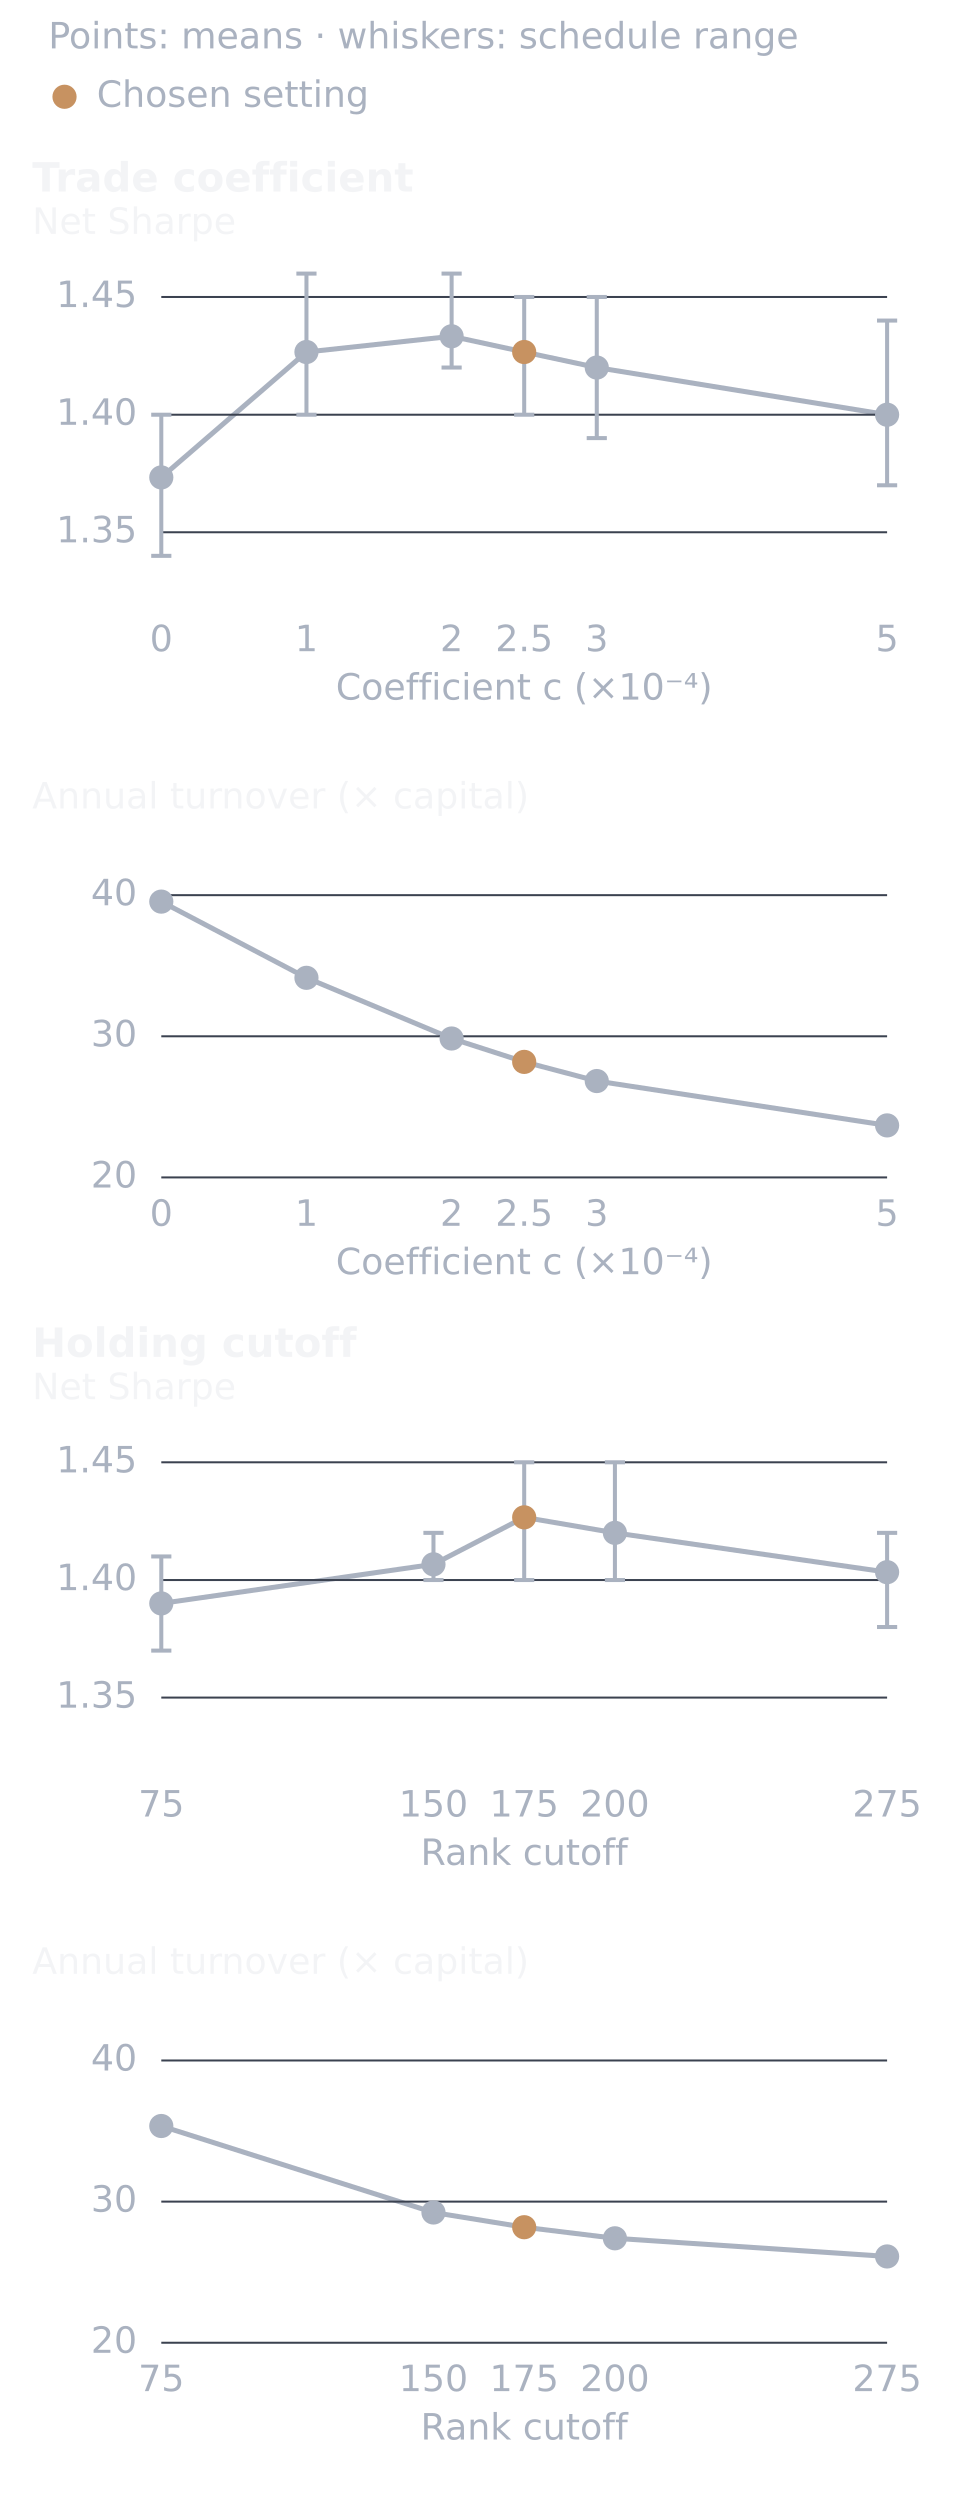
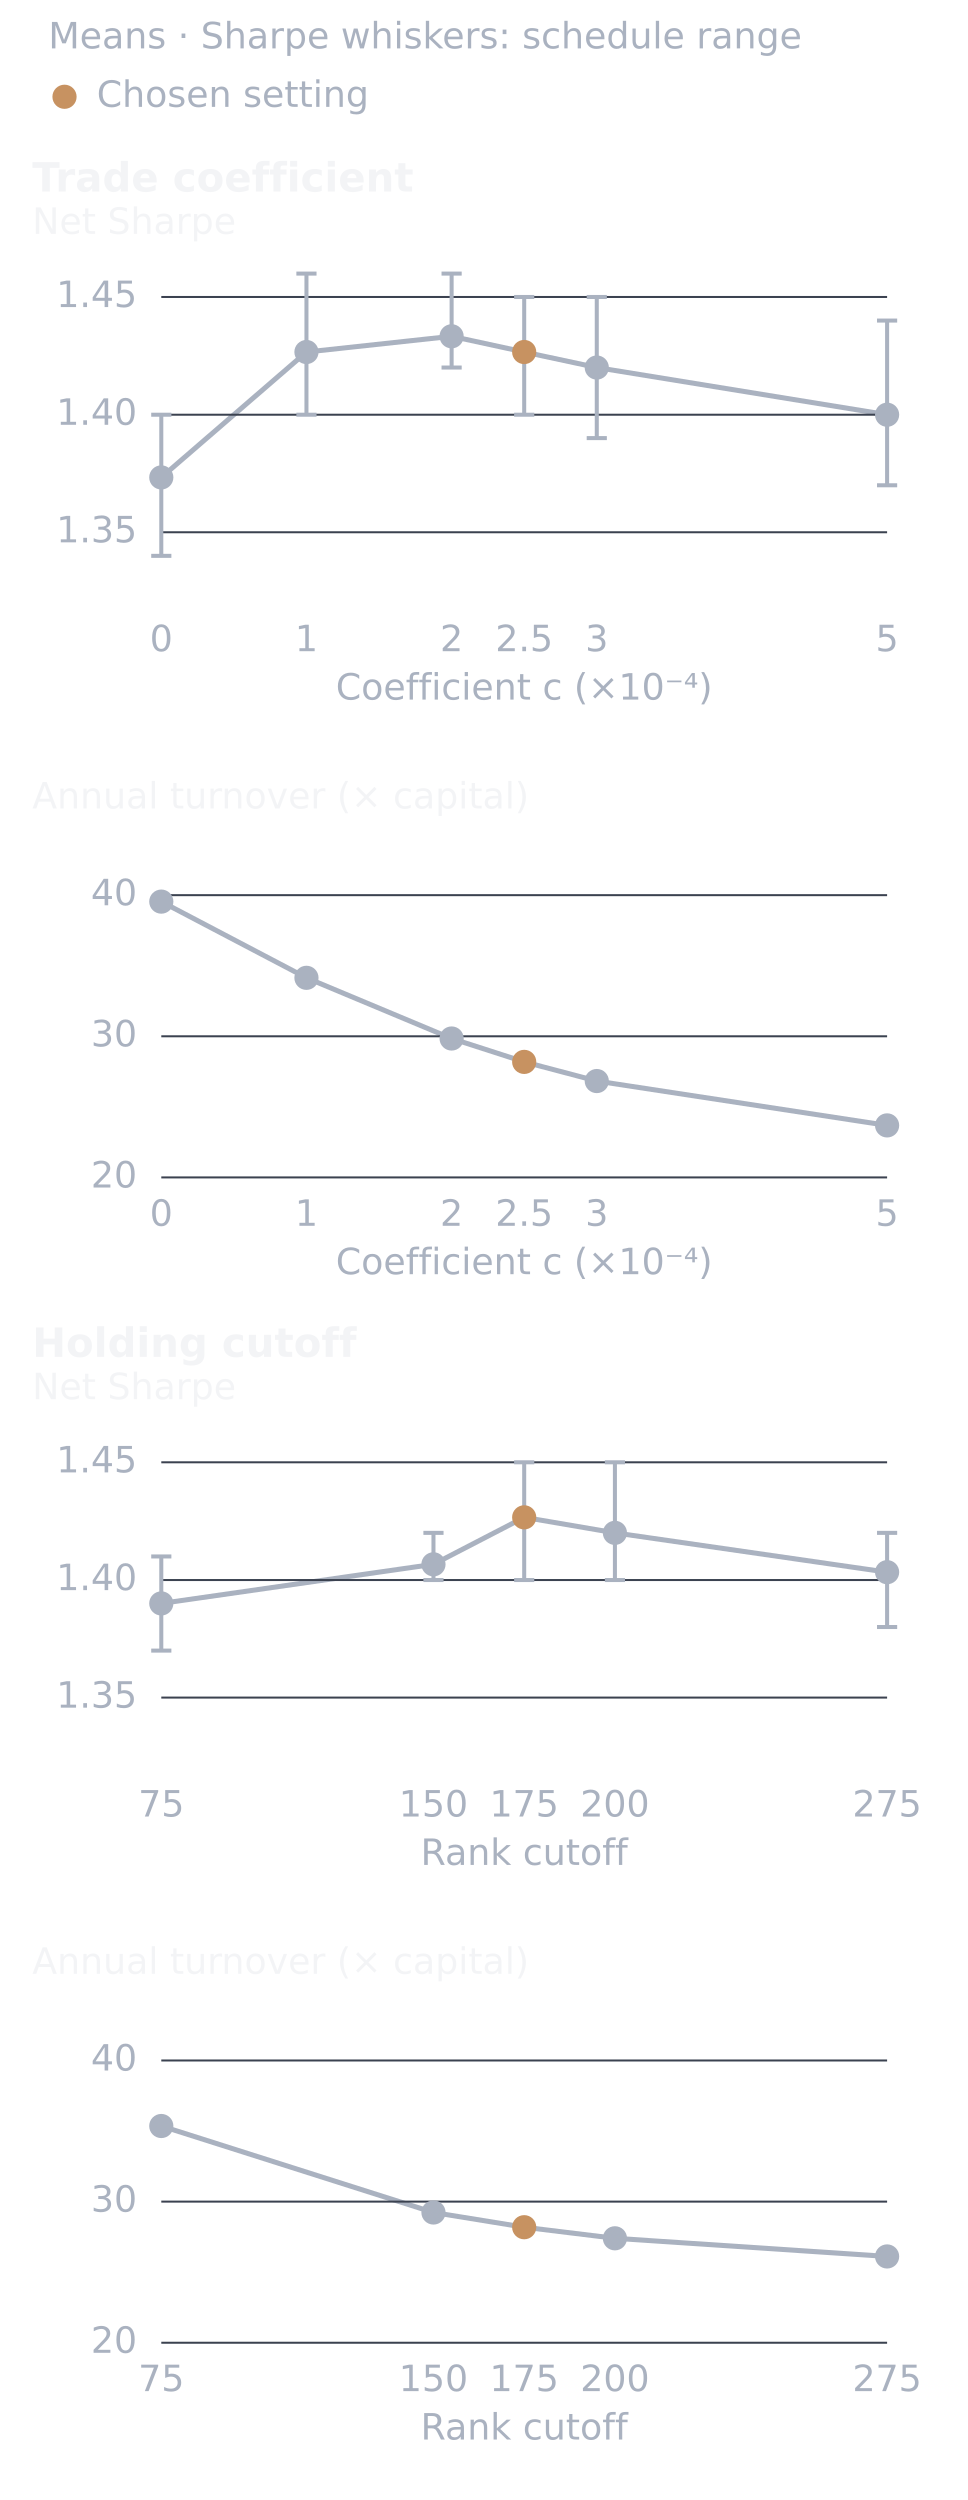
<svg xmlns="http://www.w3.org/2000/svg" width="480" height="1240" viewBox="0 0 480 1240" role="img" aria-labelledby="title desc">
  <g font-family="DejaVu Sans, sans-serif">
-     <text x="24.0" y="24.0" fill="#AAB2C0" font-size="18" font-weight="400" text-anchor="start">Points: means · whiskers: schedule range</text>
+     <text x="24.0" y="24.0" fill="#AAB2C0" font-size="18" font-weight="400" text-anchor="start">Means · Sharpe whiskers: schedule range</text>
    <circle cx="32" cy="48" r="6" fill="#C79261" />
    <text x="48.0" y="53.0" fill="#AAB2C0" font-size="18" font-weight="400" text-anchor="start">Chosen setting</text>
    <text x="16.0" y="95.0" fill="#F3F4F6" font-size="20" font-weight="600" text-anchor="start">Trade coefficient</text>
    <path d="M80.0,236.8 L152.0,174.6 L224.0,166.8 L260.0,174.6 L296.0,182.3 L440.0,205.7" fill="none" stroke="#AAB2C0" stroke-width="2.5" stroke-linecap="round" stroke-linejoin="round" />
    <text x="16.0" y="116.0" fill="#F3F4F6" font-size="18" font-weight="400" text-anchor="start">Net Sharpe</text>
    <line x1="80.0" y1="264.0" x2="440.0" y2="264.0" stroke="#3B4250" stroke-width="1" />
    <text x="68.0" y="269.0" fill="#AAB2C0" font-size="18" font-weight="400" text-anchor="end">1.35</text>
    <line x1="80.0" y1="205.7" x2="440.0" y2="205.7" stroke="#3B4250" stroke-width="1" />
    <text x="68.0" y="210.7" fill="#AAB2C0" font-size="18" font-weight="400" text-anchor="end">1.40</text>
    <line x1="80.0" y1="147.3" x2="440.0" y2="147.3" stroke="#3B4250" stroke-width="1" />
    <text x="68.0" y="152.3" fill="#AAB2C0" font-size="18" font-weight="400" text-anchor="end">1.45</text>
    <line x1="80.0" y1="275.7" x2="80.0" y2="205.7" stroke="#AAB2C0" stroke-width="2" />
    <line x1="75.0" y1="275.7" x2="85.0" y2="275.7" stroke="#AAB2C0" stroke-width="2" />
    <line x1="75.0" y1="205.7" x2="85.0" y2="205.7" stroke="#AAB2C0" stroke-width="2" />
    <circle cx="80.0" cy="236.8" r="6" fill="#AAB2C0" />
    <text x="80.0" y="323.0" fill="#AAB2C0" font-size="18" font-weight="400" text-anchor="middle">0</text>
    <line x1="152.0" y1="205.7" x2="152.0" y2="135.7" stroke="#AAB2C0" stroke-width="2" />
    <line x1="147.0" y1="205.7" x2="157.0" y2="205.7" stroke="#AAB2C0" stroke-width="2" />
    <line x1="147.0" y1="135.7" x2="157.0" y2="135.7" stroke="#AAB2C0" stroke-width="2" />
    <circle cx="152.0" cy="174.6" r="6" fill="#AAB2C0" />
    <text x="152.0" y="323.0" fill="#AAB2C0" font-size="18" font-weight="400" text-anchor="middle">1</text>
    <line x1="224.0" y1="182.3" x2="224.0" y2="135.7" stroke="#AAB2C0" stroke-width="2" />
    <line x1="219.0" y1="182.3" x2="229.0" y2="182.3" stroke="#AAB2C0" stroke-width="2" />
    <line x1="219.0" y1="135.7" x2="229.0" y2="135.7" stroke="#AAB2C0" stroke-width="2" />
    <circle cx="224.0" cy="166.8" r="6" fill="#AAB2C0" />
    <text x="224.0" y="323.0" fill="#AAB2C0" font-size="18" font-weight="400" text-anchor="middle">2</text>
    <line x1="260.0" y1="205.7" x2="260.0" y2="147.3" stroke="#AAB2C0" stroke-width="2" />
    <line x1="255.0" y1="205.7" x2="265.0" y2="205.7" stroke="#AAB2C0" stroke-width="2" />
    <line x1="255.0" y1="147.3" x2="265.0" y2="147.3" stroke="#AAB2C0" stroke-width="2" />
    <circle cx="260.0" cy="174.6" r="6" fill="#C79261" />
    <text x="260.0" y="323.0" fill="#AAB2C0" font-size="18" font-weight="400" text-anchor="middle">2.5</text>
    <line x1="296.0" y1="217.3" x2="296.0" y2="147.3" stroke="#AAB2C0" stroke-width="2" />
    <line x1="291.0" y1="217.3" x2="301.0" y2="217.3" stroke="#AAB2C0" stroke-width="2" />
    <line x1="291.0" y1="147.3" x2="301.0" y2="147.3" stroke="#AAB2C0" stroke-width="2" />
    <circle cx="296.0" cy="182.3" r="6" fill="#AAB2C0" />
    <text x="296.0" y="323.0" fill="#AAB2C0" font-size="18" font-weight="400" text-anchor="middle">3</text>
    <line x1="440.0" y1="240.7" x2="440.0" y2="159.0" stroke="#AAB2C0" stroke-width="2" />
    <line x1="435.0" y1="240.7" x2="445.0" y2="240.7" stroke="#AAB2C0" stroke-width="2" />
    <line x1="435.0" y1="159.0" x2="445.0" y2="159.0" stroke="#AAB2C0" stroke-width="2" />
    <circle cx="440.0" cy="205.7" r="6" fill="#AAB2C0" />
    <text x="440.0" y="323.0" fill="#AAB2C0" font-size="18" font-weight="400" text-anchor="middle">5</text>
    <text x="260.0" y="347.0" fill="#AAB2C0" font-size="18" font-weight="400" text-anchor="middle">Coefficient c (×10⁻⁴)</text>
    <text x="16.0" y="673.0" fill="#F3F4F6" font-size="20" font-weight="600" text-anchor="start">Holding cutoff</text>
    <path d="M80.0,795.3 L215.0,775.9 L260.0,752.6 L305.0,760.3 L440.0,779.8" fill="none" stroke="#AAB2C0" stroke-width="2.5" stroke-linecap="round" stroke-linejoin="round" />
    <text x="16.0" y="694.0" fill="#F3F4F6" font-size="18" font-weight="400" text-anchor="start">Net Sharpe</text>
    <line x1="80.0" y1="842.0" x2="440.0" y2="842.0" stroke="#3B4250" stroke-width="1" />
    <text x="68.0" y="847.0" fill="#AAB2C0" font-size="18" font-weight="400" text-anchor="end">1.35</text>
    <line x1="80.0" y1="783.7" x2="440.0" y2="783.7" stroke="#3B4250" stroke-width="1" />
    <text x="68.0" y="788.7" fill="#AAB2C0" font-size="18" font-weight="400" text-anchor="end">1.40</text>
    <line x1="80.0" y1="725.3" x2="440.0" y2="725.3" stroke="#3B4250" stroke-width="1" />
    <text x="68.0" y="730.3" fill="#AAB2C0" font-size="18" font-weight="400" text-anchor="end">1.45</text>
    <line x1="80.0" y1="818.7" x2="80.0" y2="772.0" stroke="#AAB2C0" stroke-width="2" />
    <line x1="75.0" y1="818.7" x2="85.0" y2="818.7" stroke="#AAB2C0" stroke-width="2" />
    <line x1="75.0" y1="772.0" x2="85.0" y2="772.0" stroke="#AAB2C0" stroke-width="2" />
    <circle cx="80.0" cy="795.3" r="6" fill="#AAB2C0" />
    <text x="80.0" y="901.0" fill="#AAB2C0" font-size="18" font-weight="400" text-anchor="middle">75</text>
    <line x1="215.0" y1="783.7" x2="215.0" y2="760.3" stroke="#AAB2C0" stroke-width="2" />
    <line x1="210.0" y1="783.7" x2="220.0" y2="783.7" stroke="#AAB2C0" stroke-width="2" />
    <line x1="210.0" y1="760.3" x2="220.0" y2="760.3" stroke="#AAB2C0" stroke-width="2" />
    <circle cx="215.0" cy="775.9" r="6" fill="#AAB2C0" />
    <text x="215.0" y="901.0" fill="#AAB2C0" font-size="18" font-weight="400" text-anchor="middle">150</text>
    <line x1="260.0" y1="783.7" x2="260.0" y2="725.3" stroke="#AAB2C0" stroke-width="2" />
    <line x1="255.0" y1="783.7" x2="265.0" y2="783.7" stroke="#AAB2C0" stroke-width="2" />
    <line x1="255.0" y1="725.3" x2="265.0" y2="725.3" stroke="#AAB2C0" stroke-width="2" />
    <circle cx="260.0" cy="752.6" r="6" fill="#C79261" />
    <text x="260.0" y="901.0" fill="#AAB2C0" font-size="18" font-weight="400" text-anchor="middle">175</text>
    <line x1="305.0" y1="783.7" x2="305.0" y2="725.3" stroke="#AAB2C0" stroke-width="2" />
    <line x1="300.0" y1="783.7" x2="310.0" y2="783.7" stroke="#AAB2C0" stroke-width="2" />
    <line x1="300.0" y1="725.3" x2="310.0" y2="725.3" stroke="#AAB2C0" stroke-width="2" />
    <circle cx="305.0" cy="760.3" r="6" fill="#AAB2C0" />
    <text x="305.0" y="901.0" fill="#AAB2C0" font-size="18" font-weight="400" text-anchor="middle">200</text>
    <line x1="440.0" y1="807.0" x2="440.0" y2="760.3" stroke="#AAB2C0" stroke-width="2" />
    <line x1="435.0" y1="807.0" x2="445.0" y2="807.0" stroke="#AAB2C0" stroke-width="2" />
    <line x1="435.0" y1="760.3" x2="445.0" y2="760.3" stroke="#AAB2C0" stroke-width="2" />
    <circle cx="440.0" cy="779.8" r="6" fill="#AAB2C0" />
    <text x="440.0" y="901.0" fill="#AAB2C0" font-size="18" font-weight="400" text-anchor="middle">275</text>
    <text x="260.0" y="925.0" fill="#AAB2C0" font-size="18" font-weight="400" text-anchor="middle">Rank cutoff</text>
    <text x="16.0" y="401.0" fill="#F3F4F6" font-size="18" font-weight="400" text-anchor="start">Annual turnover (× capital)</text>
    <path d="M80.0,447.2 L152.0,485.0 L224.0,515.1 L260.0,526.7 L296.0,536.2 L440.0,558.2" fill="none" stroke="#AAB2C0" stroke-width="2.5" stroke-linecap="round" stroke-linejoin="round" />
    <line x1="80.0" y1="584.0" x2="440.0" y2="584.0" stroke="#3B4250" stroke-width="1" />
    <text x="68.0" y="589.0" fill="#AAB2C0" font-size="18" font-weight="400" text-anchor="end">20</text>
    <line x1="80.0" y1="514.0" x2="440.0" y2="514.0" stroke="#3B4250" stroke-width="1" />
    <text x="68.0" y="519.0" fill="#AAB2C0" font-size="18" font-weight="400" text-anchor="end">30</text>
    <line x1="80.0" y1="444.0" x2="440.0" y2="444.0" stroke="#3B4250" stroke-width="1" />
    <text x="68.0" y="449.0" fill="#AAB2C0" font-size="18" font-weight="400" text-anchor="end">40</text>
-     <line x1="80.0" y1="447.8" x2="80.0" y2="446.8" stroke="#AAB2C0" stroke-width="2" />
-     <line x1="75.0" y1="447.8" x2="85.0" y2="447.8" stroke="#AAB2C0" stroke-width="2" />
-     <line x1="75.0" y1="446.8" x2="85.0" y2="446.8" stroke="#AAB2C0" stroke-width="2" />
    <circle cx="80.0" cy="447.2" r="6" fill="#AAB2C0" />
    <text x="80.0" y="608.0" fill="#AAB2C0" font-size="18" font-weight="400" text-anchor="middle">0</text>
-     <line x1="152.0" y1="485.4" x2="152.0" y2="484.6" stroke="#AAB2C0" stroke-width="2" />
-     <line x1="147.0" y1="485.4" x2="157.0" y2="485.4" stroke="#AAB2C0" stroke-width="2" />
-     <line x1="147.0" y1="484.6" x2="157.0" y2="484.6" stroke="#AAB2C0" stroke-width="2" />
    <circle cx="152.0" cy="485.0" r="6" fill="#AAB2C0" />
    <text x="152.0" y="608.0" fill="#AAB2C0" font-size="18" font-weight="400" text-anchor="middle">1</text>
-     <line x1="224.0" y1="515.7" x2="224.0" y2="514.6" stroke="#AAB2C0" stroke-width="2" />
-     <line x1="219.0" y1="515.7" x2="229.0" y2="515.7" stroke="#AAB2C0" stroke-width="2" />
-     <line x1="219.0" y1="514.6" x2="229.0" y2="514.6" stroke="#AAB2C0" stroke-width="2" />
    <circle cx="224.0" cy="515.1" r="6" fill="#AAB2C0" />
    <text x="224.0" y="608.0" fill="#AAB2C0" font-size="18" font-weight="400" text-anchor="middle">2</text>
-     <line x1="260.0" y1="527.3" x2="260.0" y2="526.1" stroke="#AAB2C0" stroke-width="2" />
-     <line x1="255.0" y1="527.3" x2="265.0" y2="527.3" stroke="#AAB2C0" stroke-width="2" />
-     <line x1="255.0" y1="526.1" x2="265.0" y2="526.1" stroke="#AAB2C0" stroke-width="2" />
    <circle cx="260.0" cy="526.7" r="6" fill="#C79261" />
    <text x="260.0" y="608.0" fill="#AAB2C0" font-size="18" font-weight="400" text-anchor="middle">2.5</text>
-     <line x1="296.0" y1="536.8" x2="296.0" y2="535.9" stroke="#AAB2C0" stroke-width="2" />
-     <line x1="291.0" y1="536.8" x2="301.0" y2="536.8" stroke="#AAB2C0" stroke-width="2" />
-     <line x1="291.0" y1="535.9" x2="301.0" y2="535.9" stroke="#AAB2C0" stroke-width="2" />
    <circle cx="296.0" cy="536.2" r="6" fill="#AAB2C0" />
    <text x="296.0" y="608.0" fill="#AAB2C0" font-size="18" font-weight="400" text-anchor="middle">3</text>
-     <line x1="440.0" y1="558.8" x2="440.0" y2="557.8" stroke="#AAB2C0" stroke-width="2" />
-     <line x1="435.0" y1="558.8" x2="445.0" y2="558.8" stroke="#AAB2C0" stroke-width="2" />
-     <line x1="435.0" y1="557.8" x2="445.0" y2="557.8" stroke="#AAB2C0" stroke-width="2" />
    <circle cx="440.0" cy="558.2" r="6" fill="#AAB2C0" />
    <text x="440.0" y="608.0" fill="#AAB2C0" font-size="18" font-weight="400" text-anchor="middle">5</text>
    <text x="260.0" y="632.0" fill="#AAB2C0" font-size="18" font-weight="400" text-anchor="middle">Coefficient c (×10⁻⁴)</text>
    <text x="16.0" y="979.0" fill="#F3F4F6" font-size="18" font-weight="400" text-anchor="start">Annual turnover (× capital)</text>
    <path d="M80.0,1054.5 L215.0,1097.4 L260.0,1104.7 L305.0,1110.2 L440.0,1119.2" fill="none" stroke="#AAB2C0" stroke-width="2.5" stroke-linecap="round" stroke-linejoin="round" />
    <line x1="80.0" y1="1162.0" x2="440.0" y2="1162.0" stroke="#3B4250" stroke-width="1" />
    <text x="68.0" y="1167.0" fill="#AAB2C0" font-size="18" font-weight="400" text-anchor="end">20</text>
    <line x1="80.0" y1="1092.0" x2="440.0" y2="1092.0" stroke="#3B4250" stroke-width="1" />
    <text x="68.0" y="1097.0" fill="#AAB2C0" font-size="18" font-weight="400" text-anchor="end">30</text>
    <line x1="80.0" y1="1022.0" x2="440.0" y2="1022.0" stroke="#3B4250" stroke-width="1" />
    <text x="68.0" y="1027.0" fill="#AAB2C0" font-size="18" font-weight="400" text-anchor="end">40</text>
-     <line x1="80.0" y1="1055.7" x2="80.0" y2="1052.7" stroke="#AAB2C0" stroke-width="2" />
-     <line x1="75.0" y1="1055.7" x2="85.0" y2="1055.7" stroke="#AAB2C0" stroke-width="2" />
-     <line x1="75.0" y1="1052.7" x2="85.0" y2="1052.7" stroke="#AAB2C0" stroke-width="2" />
    <circle cx="80.0" cy="1054.5" r="6" fill="#AAB2C0" />
    <text x="80.0" y="1186.0" fill="#AAB2C0" font-size="18" font-weight="400" text-anchor="middle">75</text>
-     <line x1="215.0" y1="1098.3" x2="215.0" y2="1096.9" stroke="#AAB2C0" stroke-width="2" />
-     <line x1="210.0" y1="1098.3" x2="220.0" y2="1098.3" stroke="#AAB2C0" stroke-width="2" />
-     <line x1="210.0" y1="1096.9" x2="220.0" y2="1096.9" stroke="#AAB2C0" stroke-width="2" />
    <circle cx="215.0" cy="1097.4" r="6" fill="#AAB2C0" />
    <text x="215.0" y="1186.0" fill="#AAB2C0" font-size="18" font-weight="400" text-anchor="middle">150</text>
-     <line x1="260.0" y1="1105.3" x2="260.0" y2="1104.1" stroke="#AAB2C0" stroke-width="2" />
-     <line x1="255.0" y1="1105.3" x2="265.0" y2="1105.3" stroke="#AAB2C0" stroke-width="2" />
-     <line x1="255.0" y1="1104.1" x2="265.0" y2="1104.1" stroke="#AAB2C0" stroke-width="2" />
    <circle cx="260.0" cy="1104.7" r="6" fill="#C79261" />
    <text x="260.0" y="1186.0" fill="#AAB2C0" font-size="18" font-weight="400" text-anchor="middle">175</text>
-     <line x1="305.0" y1="1110.8" x2="305.0" y2="1109.8" stroke="#AAB2C0" stroke-width="2" />
-     <line x1="300.0" y1="1110.8" x2="310.0" y2="1110.8" stroke="#AAB2C0" stroke-width="2" />
-     <line x1="300.0" y1="1109.8" x2="310.0" y2="1109.8" stroke="#AAB2C0" stroke-width="2" />
    <circle cx="305.0" cy="1110.2" r="6" fill="#AAB2C0" />
    <text x="305.0" y="1186.0" fill="#AAB2C0" font-size="18" font-weight="400" text-anchor="middle">200</text>
-     <line x1="440.0" y1="1119.9" x2="440.0" y2="1118.6" stroke="#AAB2C0" stroke-width="2" />
-     <line x1="435.0" y1="1119.9" x2="445.0" y2="1119.9" stroke="#AAB2C0" stroke-width="2" />
-     <line x1="435.0" y1="1118.6" x2="445.0" y2="1118.6" stroke="#AAB2C0" stroke-width="2" />
    <circle cx="440.0" cy="1119.2" r="6" fill="#AAB2C0" />
    <text x="440.0" y="1186.0" fill="#AAB2C0" font-size="18" font-weight="400" text-anchor="middle">275</text>
    <text x="260.0" y="1210.0" fill="#AAB2C0" font-size="18" font-weight="400" text-anchor="middle">Rank cutoff</text>
  </g>
</svg>
